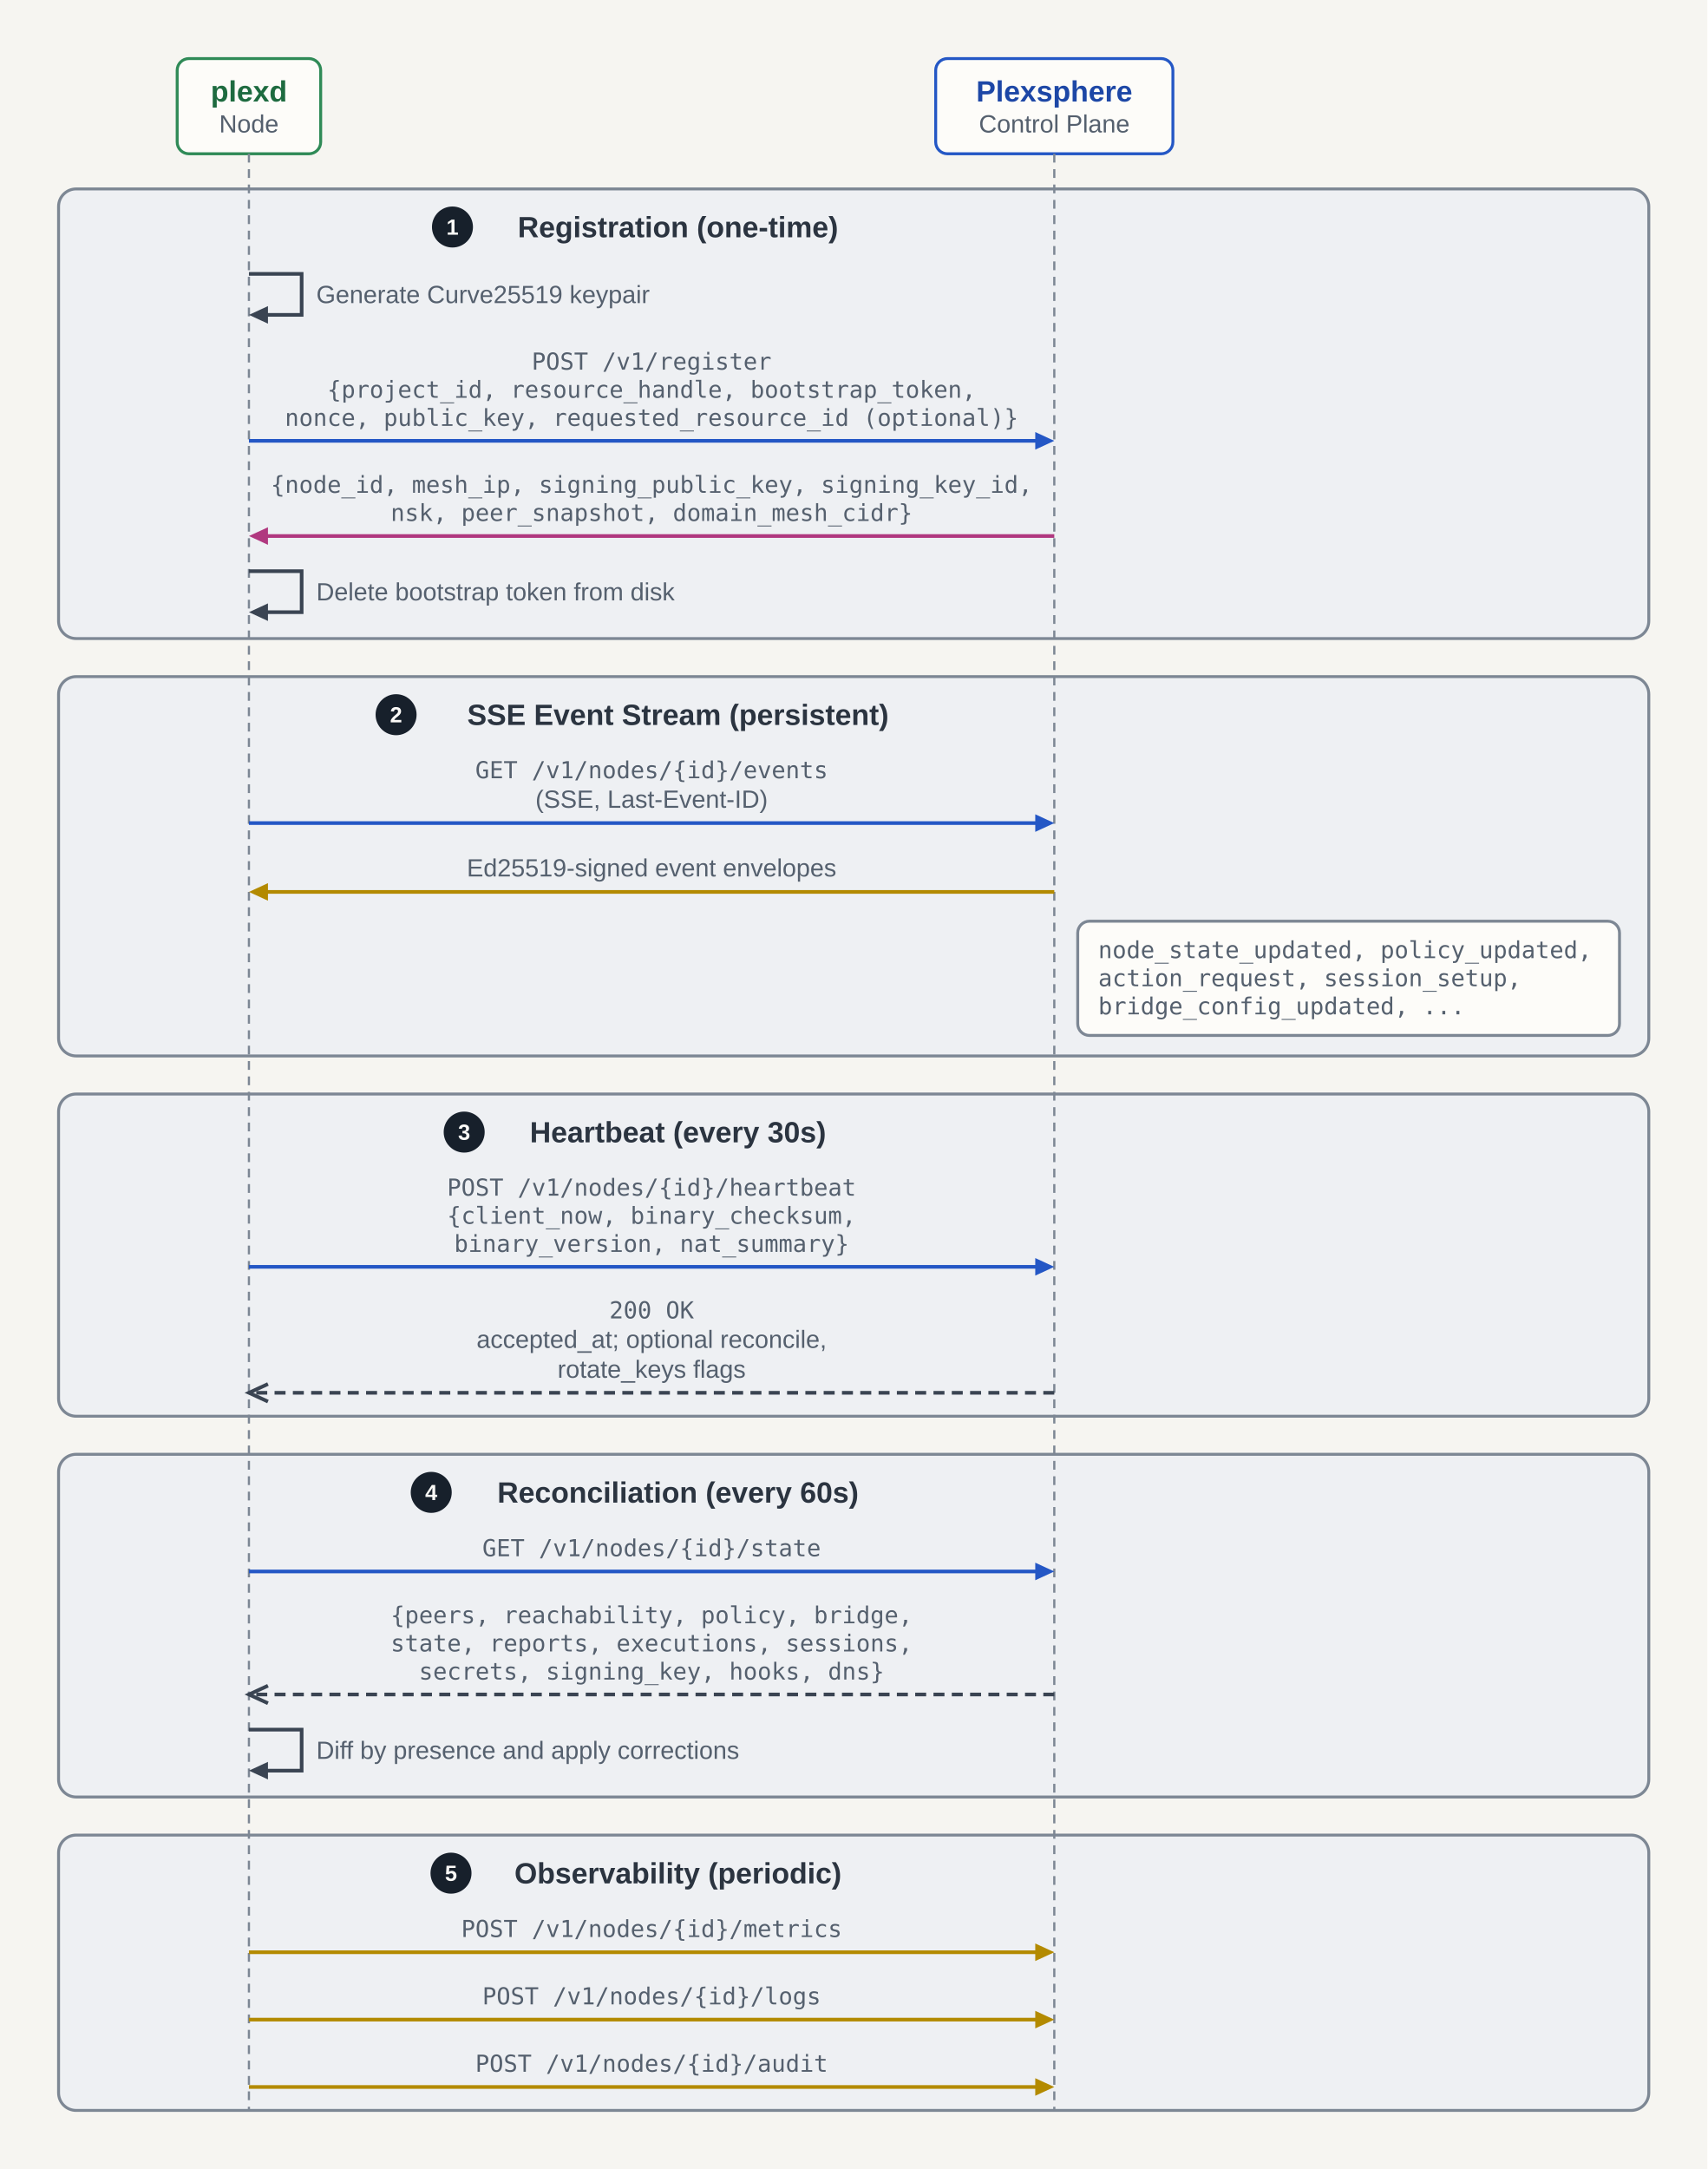
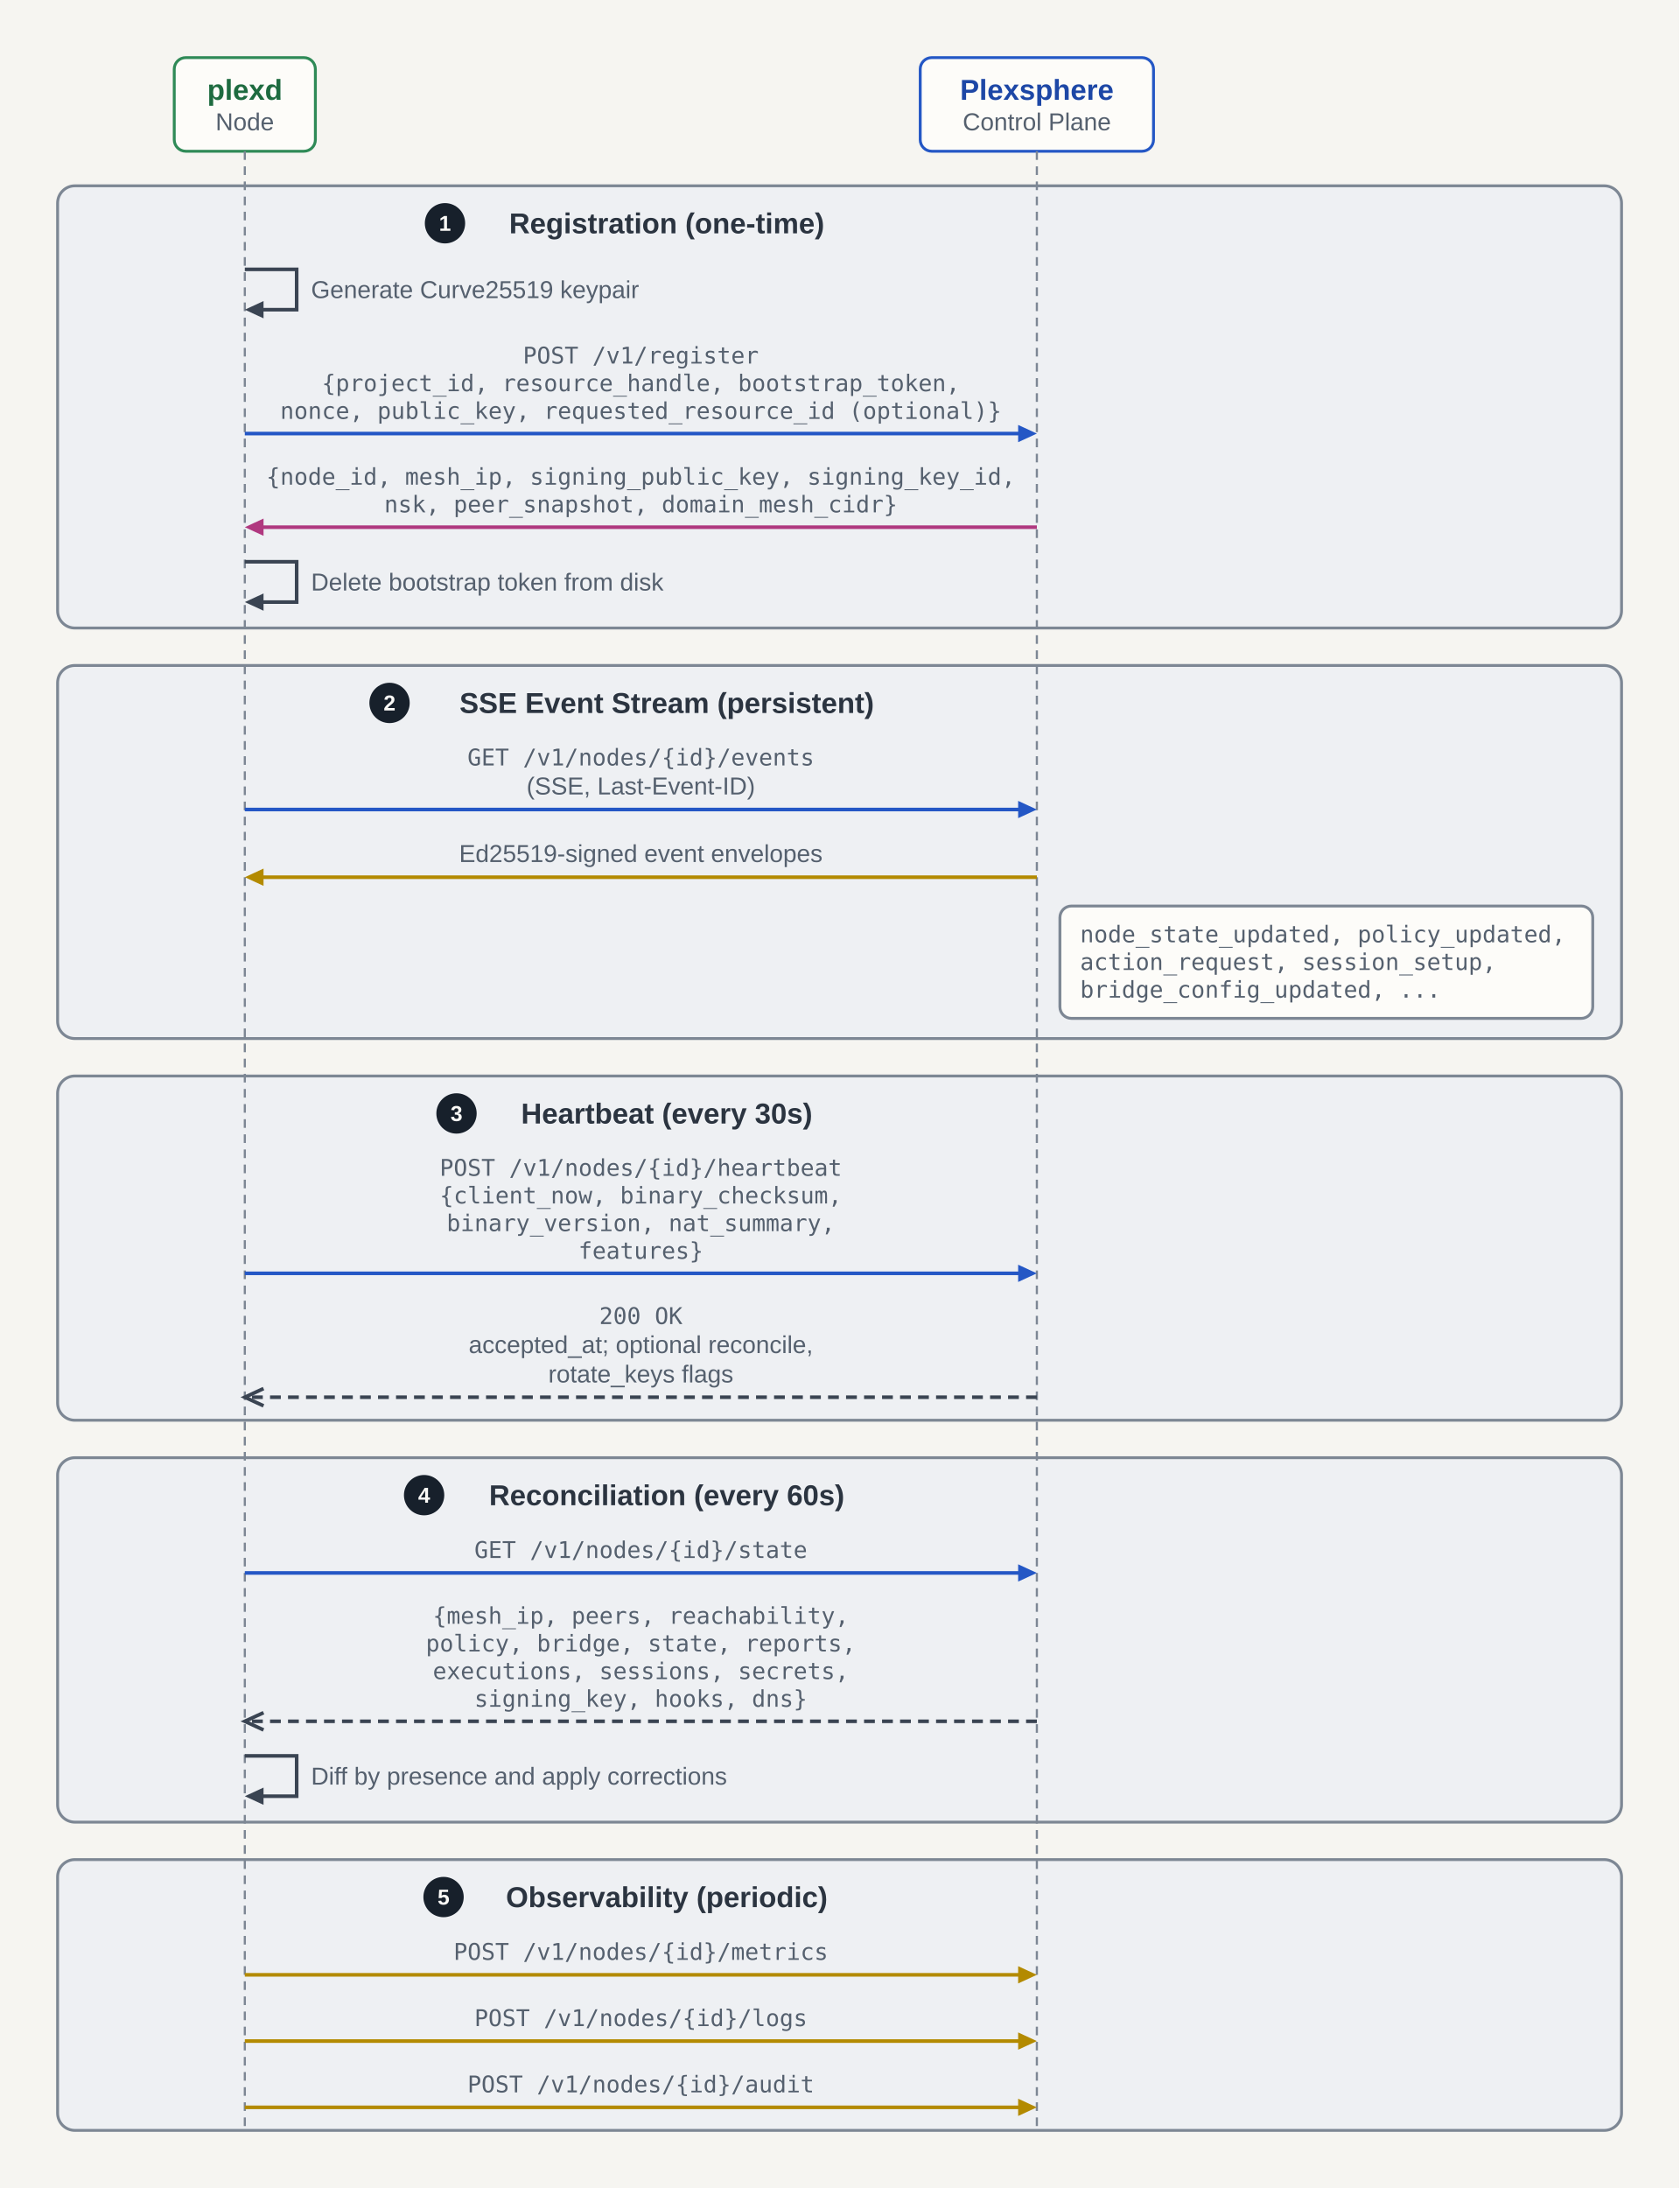
- <svg xmlns="http://www.w3.org/2000/svg" width="1166" height="1481" viewBox="0 0 1166 1481" font-family="'IBM Plex Sans', Arial, Helvetica, sans-serif" role="img" aria-label="The channels plexd opens to the control plane">
-   <rect width="1166" height="1481" fill="#F6F5F1" />
-   <rect x="40" y="1253" width="1086" height="188" rx="12" fill="#EEF0F3" stroke="#7D8794" stroke-width="2" />
-   <rect x="40" y="993" width="1086" height="234" rx="12" fill="#EEF0F3" stroke="#7D8794" stroke-width="2" />
-   <rect x="40" y="747" width="1086" height="220" rx="12" fill="#EEF0F3" stroke="#7D8794" stroke-width="2" />
+ <svg xmlns="http://www.w3.org/2000/svg" width="1166" height="1519" viewBox="0 0 1166 1519" font-family="'IBM Plex Sans', Arial, Helvetica, sans-serif" role="img" aria-label="The channels plexd opens to the control plane">
+   <rect width="1166" height="1519" fill="#F6F5F1" />
+   <rect x="40" y="1291" width="1086" height="188" rx="12" fill="#EEF0F3" stroke="#7D8794" stroke-width="2" />
+   <rect x="40" y="1012" width="1086" height="253" rx="12" fill="#EEF0F3" stroke="#7D8794" stroke-width="2" />
+   <rect x="40" y="747" width="1086" height="239" rx="12" fill="#EEF0F3" stroke="#7D8794" stroke-width="2" />
  <rect x="40" y="462" width="1086" height="259" rx="12" fill="#EEF0F3" stroke="#7D8794" stroke-width="2" />
  <rect x="40" y="129" width="1086" height="307" rx="12" fill="#EEF0F3" stroke="#7D8794" stroke-width="2" />
  <rect x="121" y="40" width="98" height="65" rx="8" fill="#FDFCF9" stroke="#2F8A57" stroke-width="2" />
  <text x="170" y="69.3" font-size="20" font-weight="700" fill="#1E6B40" text-anchor="middle">plexd</text>
  <text x="170" y="90.45" font-size="17" fill="#55606E" text-anchor="middle">Node</text>
  <rect x="639" y="40" width="162" height="65" rx="8" fill="#FDFCF9" stroke="#2457C5" stroke-width="2" />
  <text x="720" y="69.3" font-size="20" font-weight="700" fill="#1D47A6" text-anchor="middle">Plexsphere</text>
  <text x="720" y="90.45" font-size="17" fill="#55606E" text-anchor="middle">Control Plane</text>
-   <polyline points="170,105 170,1441" fill="none" stroke="#7D8794" stroke-width="1.5" stroke-dasharray="6 4.5" />
-   <polyline points="720,105 720,1441" fill="none" stroke="#7D8794" stroke-width="1.5" stroke-dasharray="6 4.5" />
+   <polyline points="170,105 170,1479" fill="none" stroke="#7D8794" stroke-width="1.5" stroke-dasharray="6 4.5" />
+   <polyline points="720,105 720,1479" fill="none" stroke="#7D8794" stroke-width="1.5" stroke-dasharray="6 4.5" />
  <text x="463" y="162" font-size="20" font-weight="700" fill="#2B3440" text-anchor="middle">Registration (one-time)</text>
  <ellipse cx="309" cy="155" rx="14" ry="14" fill="#17202B" />
  <text x="309" y="160.25" font-size="15" font-weight="700" fill="#FBFAF7" text-anchor="middle">1</text>
  <polyline points="170,187 206,187 206,215 179,215" fill="none" stroke="#3A4452" stroke-width="2.5" />
  <polygon points="170,215 183,209 183,221" fill="#3A4452" />
  <text x="216" y="206.95" font-size="17" fill="#55606E">Generate Curve25519 keypair</text>
  <text x="445" y="252.4" font-size="16" font-family="'IBM Plex Mono', Menlo, Consolas, 'DejaVu Sans Mono', monospace" fill="#55606E" text-anchor="middle">POST /v1/register</text>
  <text x="445" y="271.6" font-size="16" font-family="'IBM Plex Mono', Menlo, Consolas, 'DejaVu Sans Mono', monospace" fill="#55606E" text-anchor="middle">{project_id, resource_handle, bootstrap_token,</text>
  <text x="445" y="290.8" font-size="16" font-family="'IBM Plex Mono', Menlo, Consolas, 'DejaVu Sans Mono', monospace" fill="#55606E" text-anchor="middle">nonce, public_key, requested_resource_id (optional)}</text>
  <polyline points="170,301 711,301" fill="none" stroke="#2457C5" stroke-width="2.5" />
  <polygon points="720,301 707,307 707,295" fill="#2457C5" />
  <text x="445" y="336.5" font-size="16" font-family="'IBM Plex Mono', Menlo, Consolas, 'DejaVu Sans Mono', monospace" fill="#55606E" text-anchor="middle">{node_id, mesh_ip, signing_public_key, signing_key_id,</text>
  <text x="445" y="355.7" font-size="16" font-family="'IBM Plex Mono', Menlo, Consolas, 'DejaVu Sans Mono', monospace" fill="#55606E" text-anchor="middle">nsk, peer_snapshot, domain_mesh_cidr}</text>
  <polyline points="720,366 179,366" fill="none" stroke="#B0387F" stroke-width="2.5" />
  <polygon points="170,366 183,360 183,372" fill="#B0387F" />
  <polyline points="170,390 206,390 206,418 179,418" fill="none" stroke="#3A4452" stroke-width="2.5" />
  <polygon points="170,418 183,412 183,424" fill="#3A4452" />
  <text x="216" y="409.95" font-size="17" fill="#55606E">Delete bootstrap token from disk</text>
  <text x="463" y="495" font-size="20" font-weight="700" fill="#2B3440" text-anchor="middle">SSE Event Stream (persistent)</text>
  <ellipse cx="270.5" cy="488" rx="14" ry="14" fill="#17202B" />
  <text x="270.5" y="493.25" font-size="15" font-weight="700" fill="#FBFAF7" text-anchor="middle">2</text>
  <text x="445" y="531.4" font-size="16" font-family="'IBM Plex Mono', Menlo, Consolas, 'DejaVu Sans Mono', monospace" fill="#55606E" text-anchor="middle">GET /v1/nodes/{id}/events</text>
  <text x="445" y="551.55" font-size="17" fill="#55606E" text-anchor="middle">(SSE, Last-Event-ID)</text>
  <polyline points="170,562 711,562" fill="none" stroke="#2457C5" stroke-width="2.5" />
  <polygon points="720,562 707,568 707,556" fill="#2457C5" />
  <text x="445" y="598.45" font-size="17" fill="#55606E" text-anchor="middle">Ed25519-signed event envelopes</text>
  <polyline points="720,609 179,609" fill="none" stroke="#B38A00" stroke-width="2.5" />
  <polygon points="170,609 183,603 183,615" fill="#B38A00" />
  <rect x="736" y="629" width="370" height="78" rx="8" fill="#FDFCF9" stroke="#7D8794" stroke-width="2" />
  <text x="750" y="654.2" font-size="16" font-family="'IBM Plex Mono', Menlo, Consolas, 'DejaVu Sans Mono', monospace" fill="#55606E">node_state_updated, policy_updated,</text>
  <text x="750" y="673.4" font-size="16" font-family="'IBM Plex Mono', Menlo, Consolas, 'DejaVu Sans Mono', monospace" fill="#55606E">action_request, session_setup,</text>
  <text x="750" y="692.6" font-size="16" font-family="'IBM Plex Mono', Menlo, Consolas, 'DejaVu Sans Mono', monospace" fill="#55606E">bridge_config_updated, ...</text>
  <text x="463" y="780" font-size="20" font-weight="700" fill="#2B3440" text-anchor="middle">Heartbeat (every 30s)</text>
  <ellipse cx="317" cy="773" rx="14" ry="14" fill="#17202B" />
  <text x="317" y="778.25" font-size="15" font-weight="700" fill="#FBFAF7" text-anchor="middle">3</text>
-   <text x="445" y="816.4" font-size="16" font-family="'IBM Plex Mono', Menlo, Consolas, 'DejaVu Sans Mono', monospace" fill="#55606E" text-anchor="middle">POST /v1/nodes/{id}/heartbeat</text>
-   <text x="445" y="835.6" font-size="16" font-family="'IBM Plex Mono', Menlo, Consolas, 'DejaVu Sans Mono', monospace" fill="#55606E" text-anchor="middle">{client_now, binary_checksum,</text>
-   <text x="445" y="854.8" font-size="16" font-family="'IBM Plex Mono', Menlo, Consolas, 'DejaVu Sans Mono', monospace" fill="#55606E" text-anchor="middle">binary_version, nat_summary}</text>
-   <polyline points="170,865 711,865" fill="none" stroke="#2457C5" stroke-width="2.5" />
-   <polygon points="720,865 707,871 707,859" fill="#2457C5" />
-   <text x="445" y="900.2" font-size="16" font-family="'IBM Plex Mono', Menlo, Consolas, 'DejaVu Sans Mono', monospace" fill="#55606E" text-anchor="middle">200 OK</text>
-   <text x="445" y="920.35" font-size="17" fill="#55606E" text-anchor="middle">accepted_at; optional reconcile,</text>
-   <text x="445" y="940.75" font-size="17" fill="#55606E" text-anchor="middle">rotate_keys flags</text>
-   <polyline points="720,951 170,951" fill="none" stroke="#3A4452" stroke-width="2.5" stroke-dasharray="7.5 5" />
-   <polyline points="183,945 170,951 183,957" fill="none" stroke="#3A4452" stroke-width="2.5" />
-   <text x="463" y="1026" font-size="20" font-weight="700" fill="#2B3440" text-anchor="middle">Reconciliation (every 60s)</text>
-   <ellipse cx="294.5" cy="1019" rx="14" ry="14" fill="#17202B" />
-   <text x="294.5" y="1024.25" font-size="15" font-weight="700" fill="#FBFAF7" text-anchor="middle">4</text>
-   <text x="445" y="1062.6" font-size="16" font-family="'IBM Plex Mono', Menlo, Consolas, 'DejaVu Sans Mono', monospace" fill="#55606E" text-anchor="middle">GET /v1/nodes/{id}/state</text>
-   <polyline points="170,1073 711,1073" fill="none" stroke="#2457C5" stroke-width="2.5" />
-   <polygon points="720,1073 707,1079 707,1067" fill="#2457C5" />
-   <text x="445" y="1108.4" font-size="16" font-family="'IBM Plex Mono', Menlo, Consolas, 'DejaVu Sans Mono', monospace" fill="#55606E" text-anchor="middle">{peers, reachability, policy, bridge,</text>
-   <text x="445" y="1127.6" font-size="16" font-family="'IBM Plex Mono', Menlo, Consolas, 'DejaVu Sans Mono', monospace" fill="#55606E" text-anchor="middle">state, reports, executions, sessions,</text>
-   <text x="445" y="1146.8" font-size="16" font-family="'IBM Plex Mono', Menlo, Consolas, 'DejaVu Sans Mono', monospace" fill="#55606E" text-anchor="middle">secrets, signing_key, hooks, dns}</text>
-   <polyline points="720,1157 170,1157" fill="none" stroke="#3A4452" stroke-width="2.5" stroke-dasharray="7.5 5" />
-   <polyline points="183,1151 170,1157 183,1163" fill="none" stroke="#3A4452" stroke-width="2.5" />
-   <polyline points="170,1181 206,1181 206,1209 179,1209" fill="none" stroke="#3A4452" stroke-width="2.5" />
-   <polygon points="170,1209 183,1203 183,1215" fill="#3A4452" />
-   <text x="216" y="1200.95" font-size="17" fill="#55606E">Diff by presence and apply corrections</text>
-   <text x="463" y="1286" font-size="20" font-weight="700" fill="#2B3440" text-anchor="middle">Observability (periodic)</text>
-   <ellipse cx="308" cy="1279" rx="14" ry="14" fill="#17202B" />
-   <text x="308" y="1284.25" font-size="15" font-weight="700" fill="#FBFAF7" text-anchor="middle">5</text>
-   <text x="445" y="1322.6" font-size="16" font-family="'IBM Plex Mono', Menlo, Consolas, 'DejaVu Sans Mono', monospace" fill="#55606E" text-anchor="middle">POST /v1/nodes/{id}/metrics</text>
-   <polyline points="170,1333 711,1333" fill="none" stroke="#B38A00" stroke-width="2.5" />
-   <polygon points="720,1333 707,1339 707,1327" fill="#B38A00" />
-   <text x="445" y="1368.6" font-size="16" font-family="'IBM Plex Mono', Menlo, Consolas, 'DejaVu Sans Mono', monospace" fill="#55606E" text-anchor="middle">POST /v1/nodes/{id}/logs</text>
-   <polyline points="170,1379 711,1379" fill="none" stroke="#B38A00" stroke-width="2.5" />
-   <polygon points="720,1379 707,1385 707,1373" fill="#B38A00" />
-   <text x="445" y="1414.6" font-size="16" font-family="'IBM Plex Mono', Menlo, Consolas, 'DejaVu Sans Mono', monospace" fill="#55606E" text-anchor="middle">POST /v1/nodes/{id}/audit</text>
-   <polyline points="170,1425 711,1425" fill="none" stroke="#B38A00" stroke-width="2.5" />
-   <polygon points="720,1425 707,1431 707,1419" fill="#B38A00" />
+   <text x="445" y="816.3" font-size="16" font-family="'IBM Plex Mono', Menlo, Consolas, 'DejaVu Sans Mono', monospace" fill="#55606E" text-anchor="middle">POST /v1/nodes/{id}/heartbeat</text>
+   <text x="445" y="835.5" font-size="16" font-family="'IBM Plex Mono', Menlo, Consolas, 'DejaVu Sans Mono', monospace" fill="#55606E" text-anchor="middle">{client_now, binary_checksum,</text>
+   <text x="445" y="854.7" font-size="16" font-family="'IBM Plex Mono', Menlo, Consolas, 'DejaVu Sans Mono', monospace" fill="#55606E" text-anchor="middle">binary_version, nat_summary,</text>
+   <text x="445" y="873.9" font-size="16" font-family="'IBM Plex Mono', Menlo, Consolas, 'DejaVu Sans Mono', monospace" fill="#55606E" text-anchor="middle">features}</text>
+   <polyline points="170,884 711,884" fill="none" stroke="#2457C5" stroke-width="2.5" />
+   <polygon points="720,884 707,890 707,878" fill="#2457C5" />
+   <text x="445" y="919.2" font-size="16" font-family="'IBM Plex Mono', Menlo, Consolas, 'DejaVu Sans Mono', monospace" fill="#55606E" text-anchor="middle">200 OK</text>
+   <text x="445" y="939.35" font-size="17" fill="#55606E" text-anchor="middle">accepted_at; optional reconcile,</text>
+   <text x="445" y="959.75" font-size="17" fill="#55606E" text-anchor="middle">rotate_keys flags</text>
+   <polyline points="720,970 170,970" fill="none" stroke="#3A4452" stroke-width="2.5" stroke-dasharray="7.5 5" />
+   <polyline points="183,964 170,970 183,976" fill="none" stroke="#3A4452" stroke-width="2.5" />
+   <text x="463" y="1045" font-size="20" font-weight="700" fill="#2B3440" text-anchor="middle">Reconciliation (every 60s)</text>
+   <ellipse cx="294.5" cy="1038" rx="14" ry="14" fill="#17202B" />
+   <text x="294.5" y="1043.25" font-size="15" font-weight="700" fill="#FBFAF7" text-anchor="middle">4</text>
+   <text x="445" y="1081.6" font-size="16" font-family="'IBM Plex Mono', Menlo, Consolas, 'DejaVu Sans Mono', monospace" fill="#55606E" text-anchor="middle">GET /v1/nodes/{id}/state</text>
+   <polyline points="170,1092 711,1092" fill="none" stroke="#2457C5" stroke-width="2.5" />
+   <polygon points="720,1092 707,1098 707,1086" fill="#2457C5" />
+   <text x="445" y="1127.3" font-size="16" font-family="'IBM Plex Mono', Menlo, Consolas, 'DejaVu Sans Mono', monospace" fill="#55606E" text-anchor="middle">{mesh_ip, peers, reachability,</text>
+   <text x="445" y="1146.5" font-size="16" font-family="'IBM Plex Mono', Menlo, Consolas, 'DejaVu Sans Mono', monospace" fill="#55606E" text-anchor="middle">policy, bridge, state, reports,</text>
+   <text x="445" y="1165.7" font-size="16" font-family="'IBM Plex Mono', Menlo, Consolas, 'DejaVu Sans Mono', monospace" fill="#55606E" text-anchor="middle">executions, sessions, secrets,</text>
+   <text x="445" y="1184.9" font-size="16" font-family="'IBM Plex Mono', Menlo, Consolas, 'DejaVu Sans Mono', monospace" fill="#55606E" text-anchor="middle">signing_key, hooks, dns}</text>
+   <polyline points="720,1195 170,1195" fill="none" stroke="#3A4452" stroke-width="2.5" stroke-dasharray="7.5 5" />
+   <polyline points="183,1189 170,1195 183,1201" fill="none" stroke="#3A4452" stroke-width="2.5" />
+   <polyline points="170,1219 206,1219 206,1247 179,1247" fill="none" stroke="#3A4452" stroke-width="2.5" />
+   <polygon points="170,1247 183,1241 183,1253" fill="#3A4452" />
+   <text x="216" y="1238.95" font-size="17" fill="#55606E">Diff by presence and apply corrections</text>
+   <text x="463" y="1324" font-size="20" font-weight="700" fill="#2B3440" text-anchor="middle">Observability (periodic)</text>
+   <ellipse cx="308" cy="1317" rx="14" ry="14" fill="#17202B" />
+   <text x="308" y="1322.25" font-size="15" font-weight="700" fill="#FBFAF7" text-anchor="middle">5</text>
+   <text x="445" y="1360.6" font-size="16" font-family="'IBM Plex Mono', Menlo, Consolas, 'DejaVu Sans Mono', monospace" fill="#55606E" text-anchor="middle">POST /v1/nodes/{id}/metrics</text>
+   <polyline points="170,1371 711,1371" fill="none" stroke="#B38A00" stroke-width="2.5" />
+   <polygon points="720,1371 707,1377 707,1365" fill="#B38A00" />
+   <text x="445" y="1406.6" font-size="16" font-family="'IBM Plex Mono', Menlo, Consolas, 'DejaVu Sans Mono', monospace" fill="#55606E" text-anchor="middle">POST /v1/nodes/{id}/logs</text>
+   <polyline points="170,1417 711,1417" fill="none" stroke="#B38A00" stroke-width="2.5" />
+   <polygon points="720,1417 707,1423 707,1411" fill="#B38A00" />
+   <text x="445" y="1452.6" font-size="16" font-family="'IBM Plex Mono', Menlo, Consolas, 'DejaVu Sans Mono', monospace" fill="#55606E" text-anchor="middle">POST /v1/nodes/{id}/audit</text>
+   <polyline points="170,1463 711,1463" fill="none" stroke="#B38A00" stroke-width="2.5" />
+   <polygon points="720,1463 707,1469 707,1457" fill="#B38A00" />
</svg>
